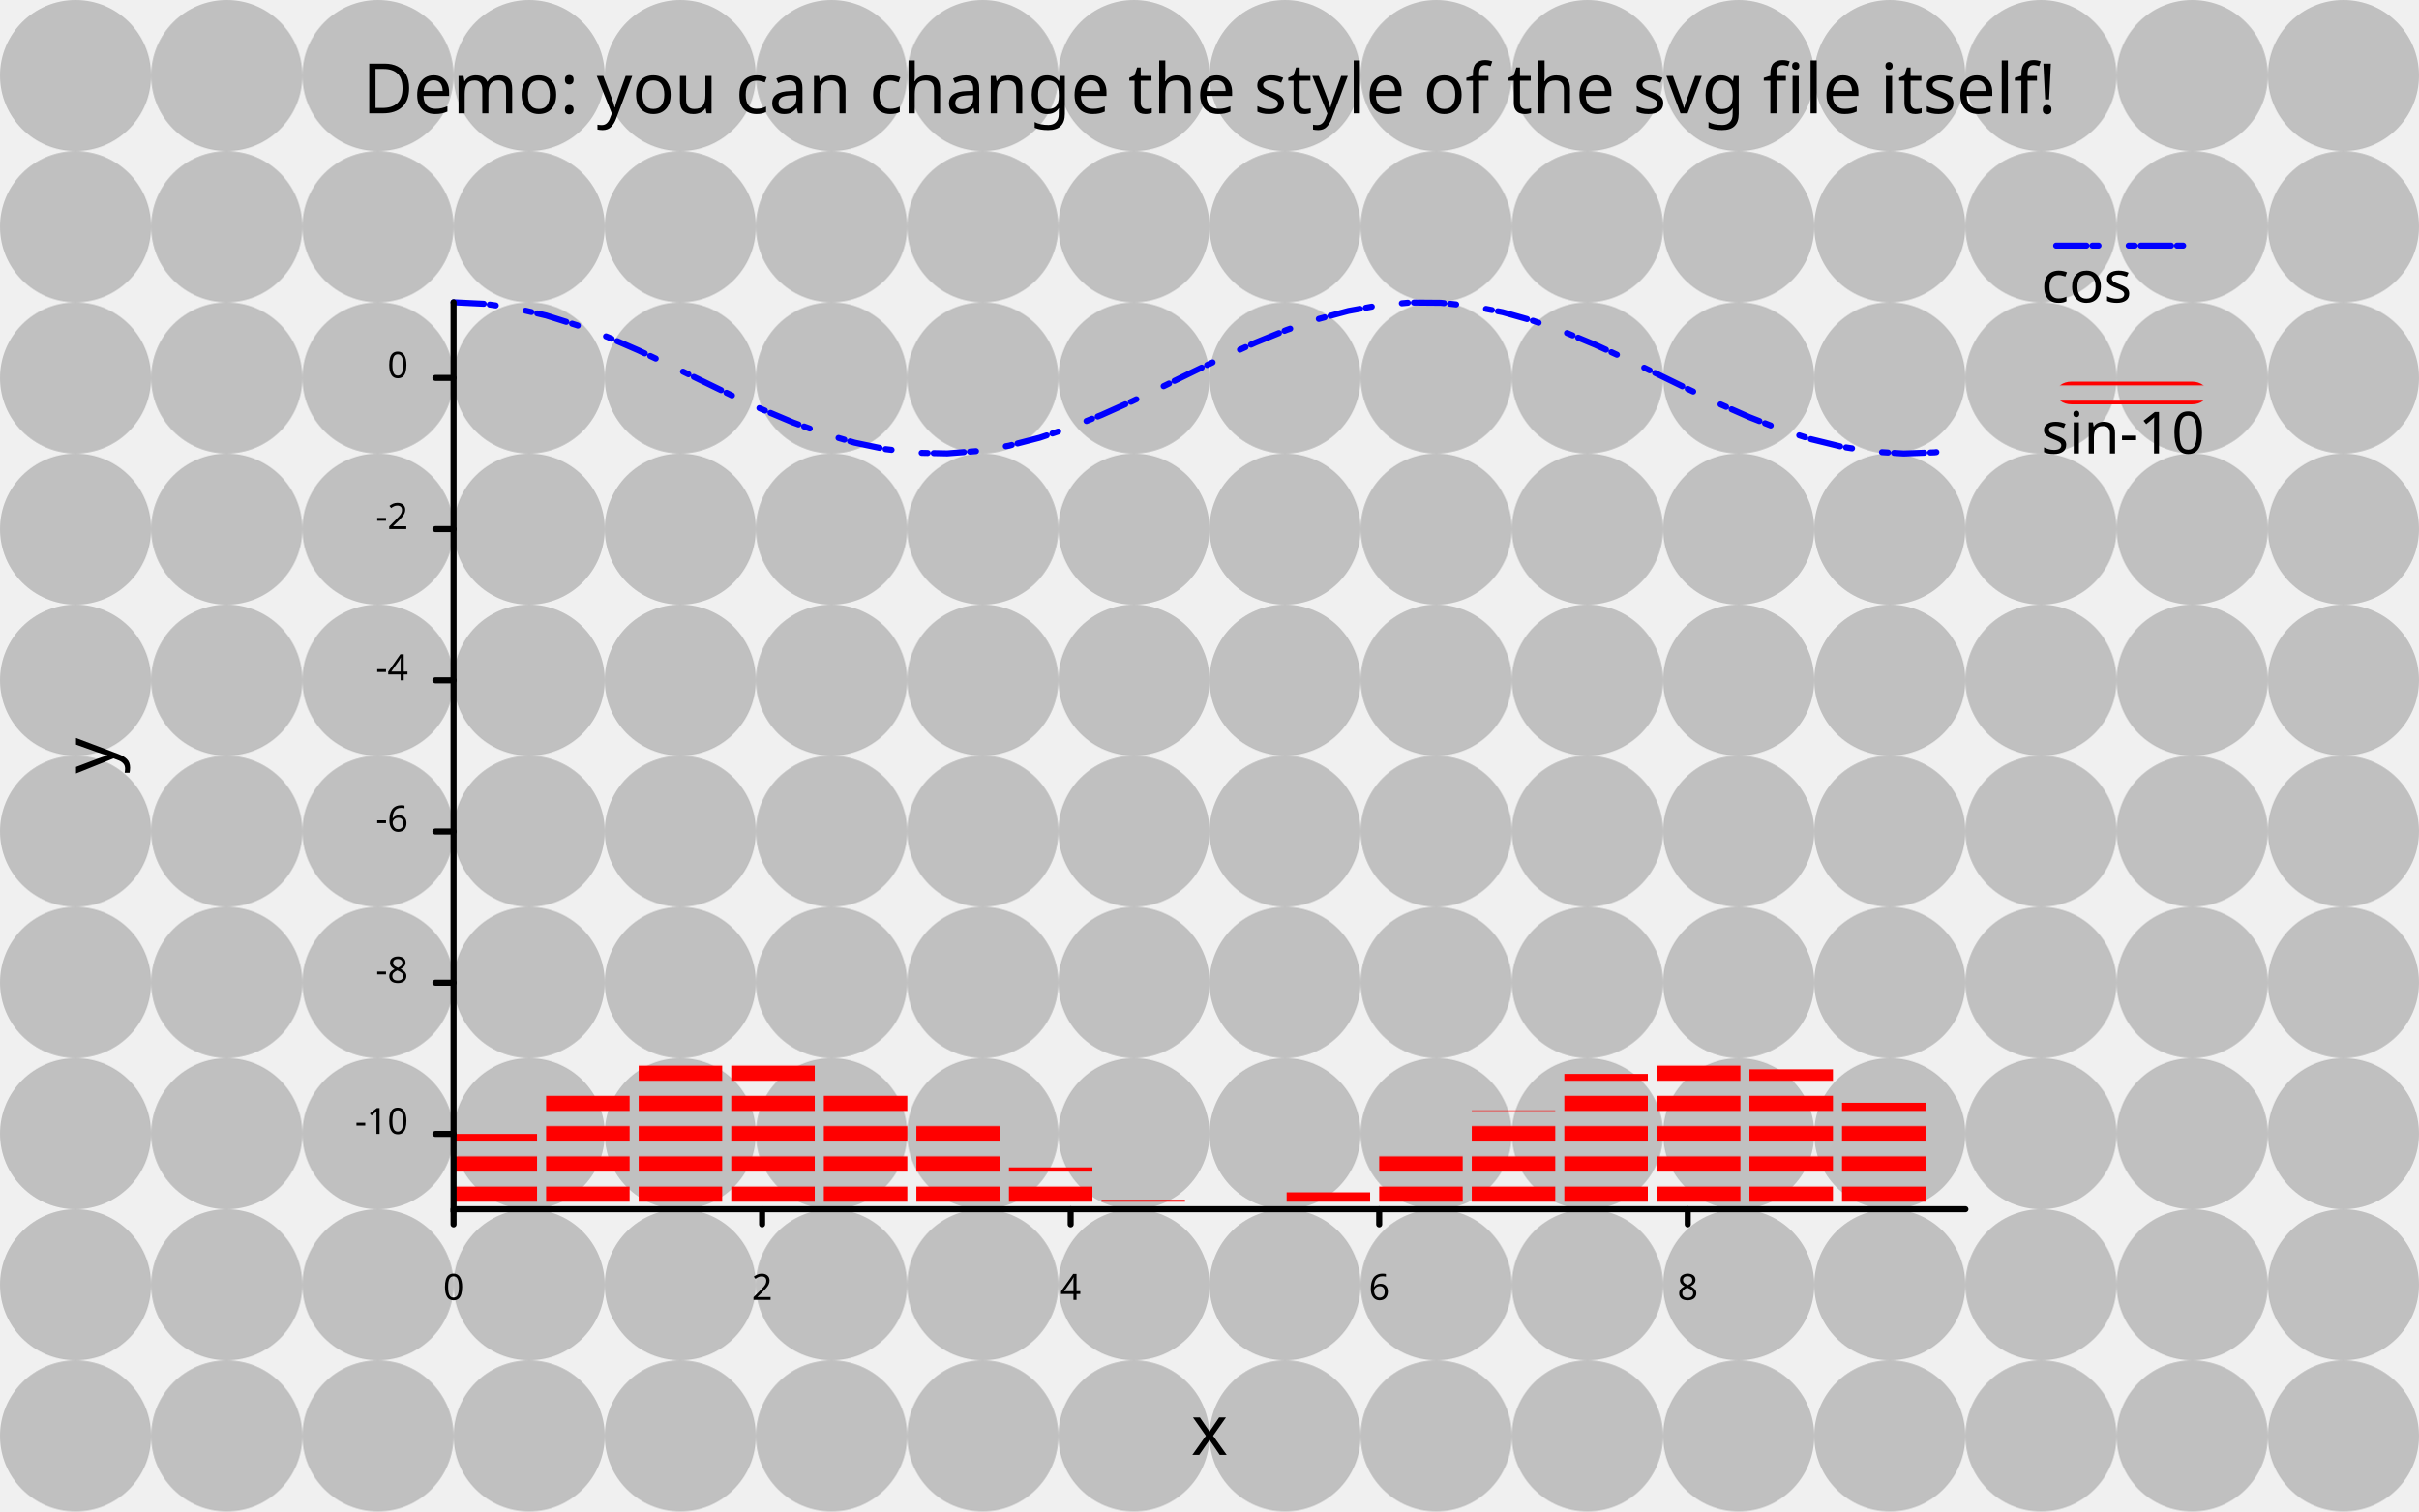
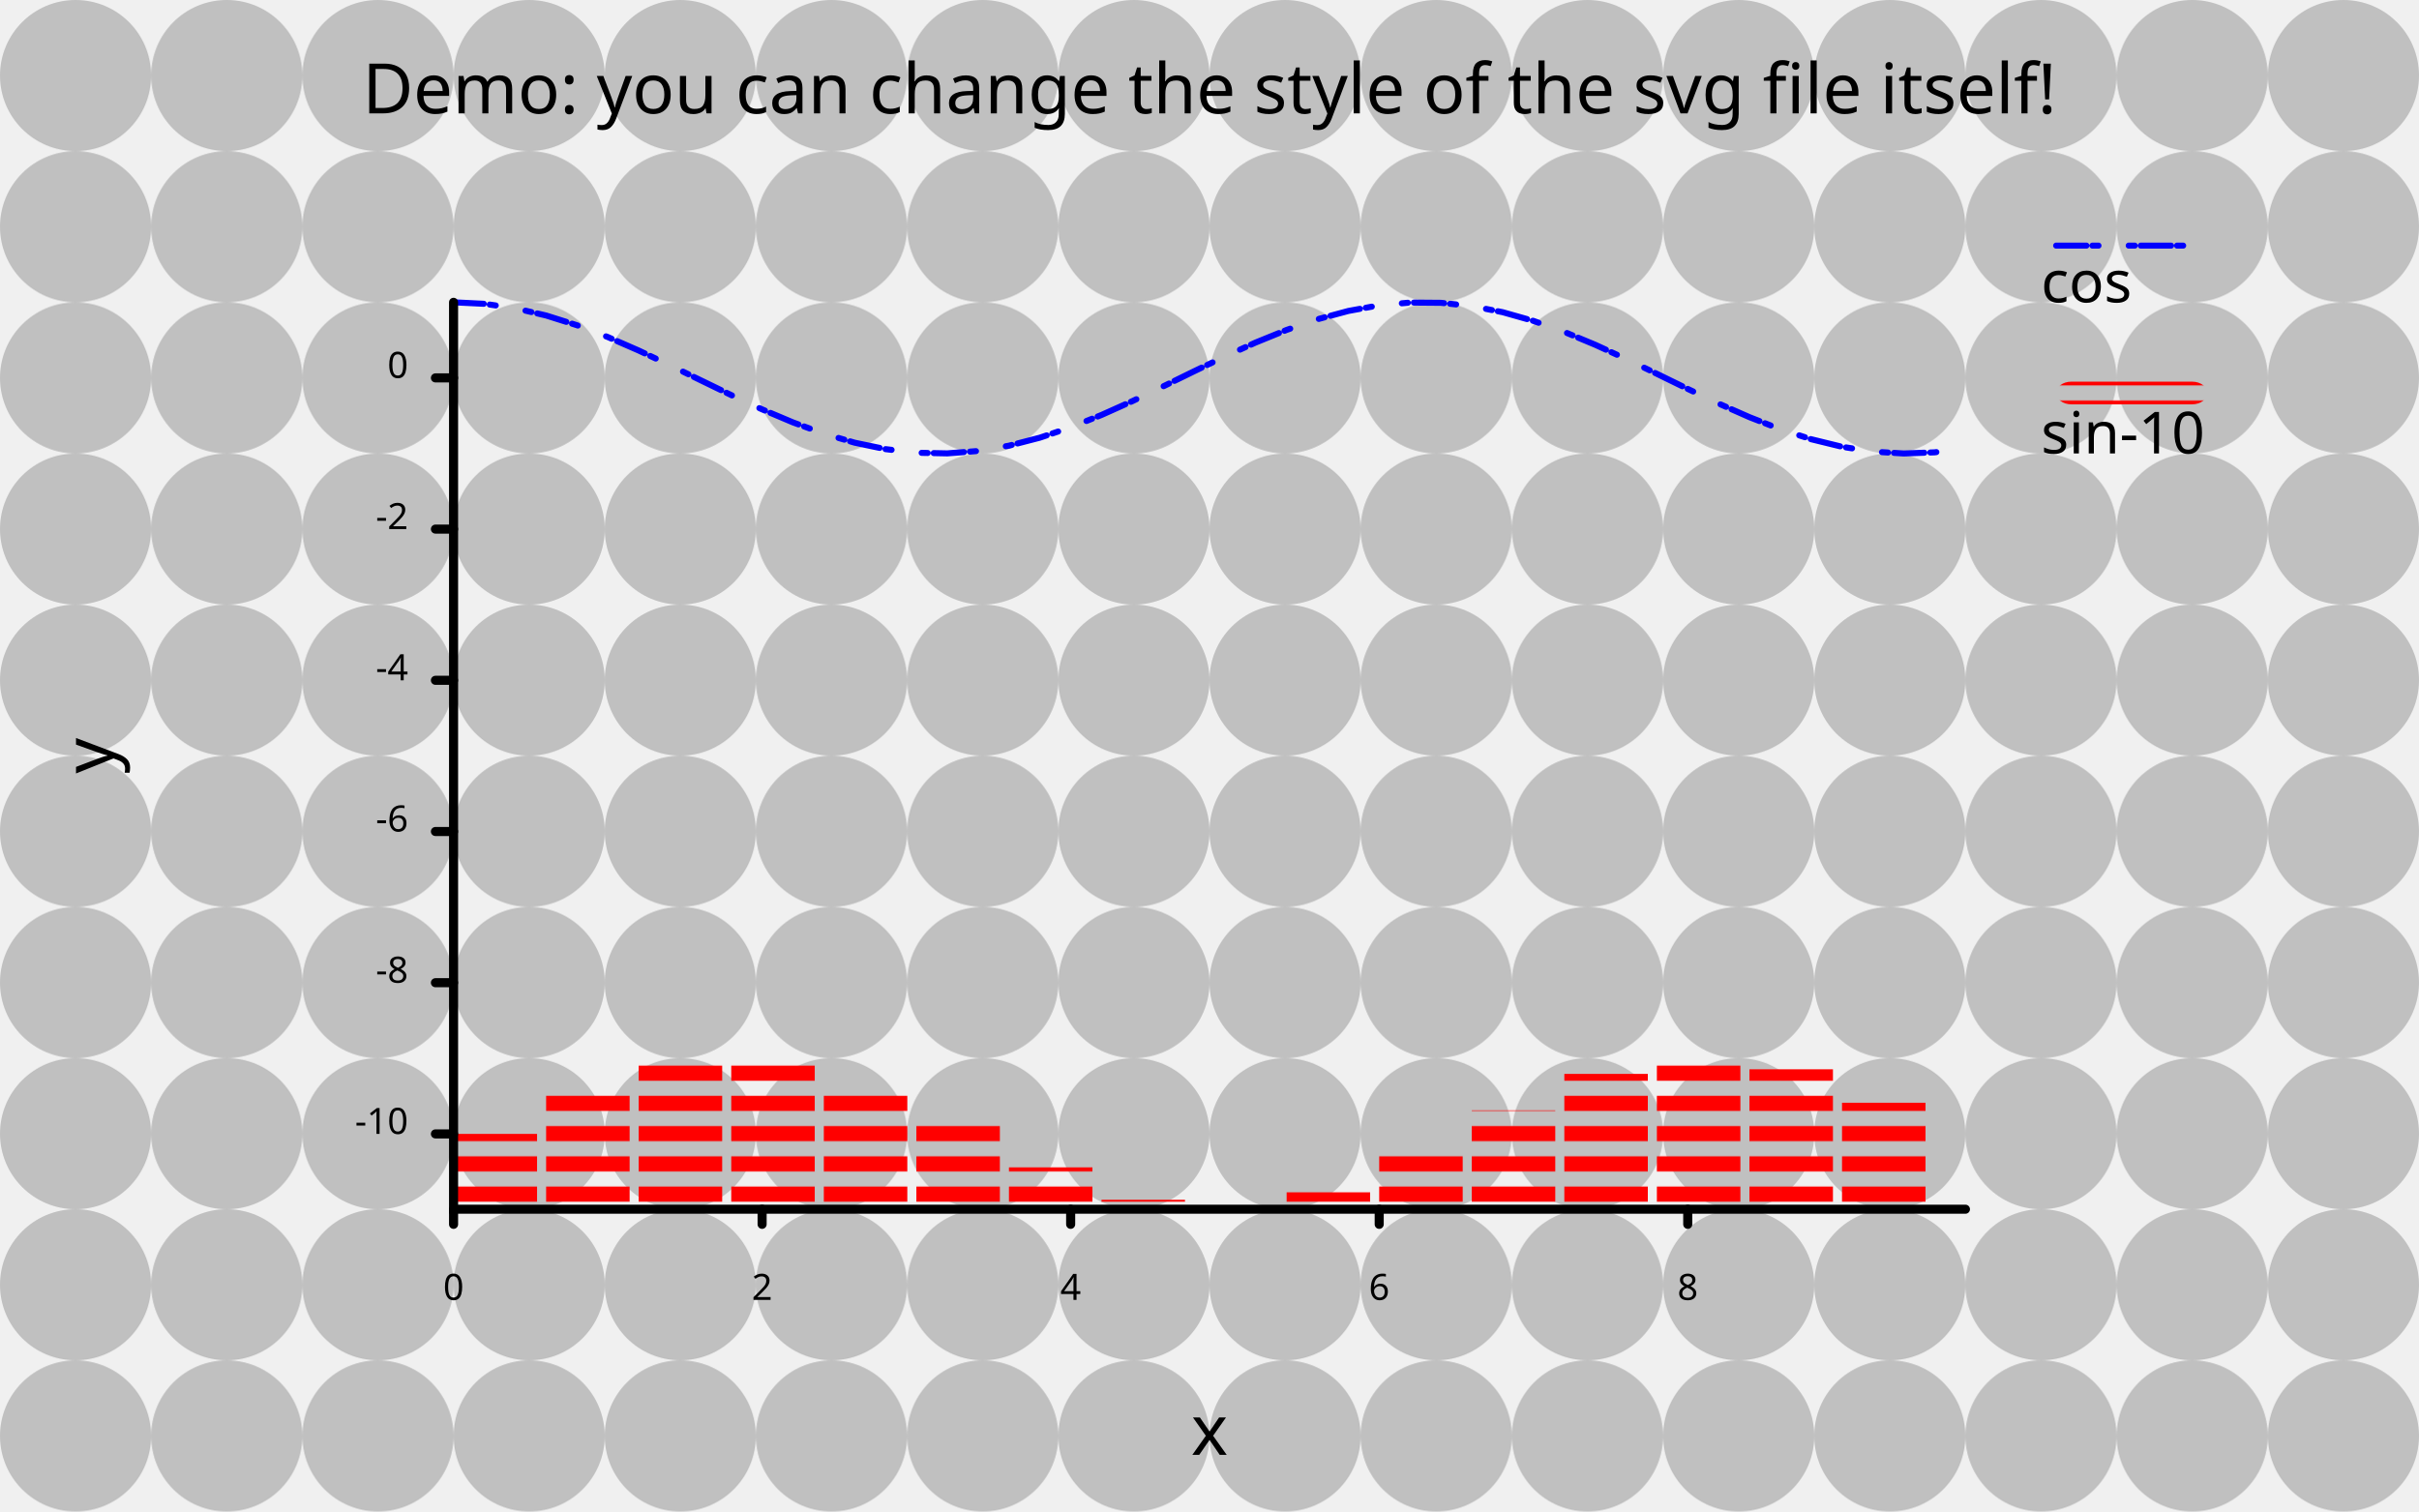
<svg xmlns="http://www.w3.org/2000/svg" width="800" class="poloto" height="500" viewBox="0 0 800 500">
-   <style>.poloto {stroke-linecap:round;font-family: sans-serif;stroke-width:2;}.scatter{stroke-width:7}.poloto_text{fill: var(--poloto_fg_color,black);}.poloto_axis_lines{stroke: var(--poloto_fg_color,black);stoke-width:3;fill:none}.poloto_background{fill: var(--poloto_bg_color,aliceblue);}.poloto0stroke{stroke:  var(--poloto_color0,blue);}.poloto1stroke{stroke:  var(--poloto_color1,red);}.poloto2stroke{stroke:  var(--poloto_color2,green);}.poloto3stroke{stroke:  var(--poloto_color3,gold);}.poloto4stroke{stroke:  var(--poloto_color4,aqua);}.poloto5stroke{stroke:  var(--poloto_color5,brown);}.poloto6stroke{stroke:  var(--poloto_color6,lime);}.poloto7stroke{stroke:  var(--poloto_color7,chocolate);}.poloto0fill{fill:var(--poloto_color0,blue);}.poloto1fill{fill:var(--poloto_color1,red);}.poloto2fill{fill:var(--poloto_color2,green);}.poloto3fill{fill:var(--poloto_color3,gold);}.poloto4fill{fill:var(--poloto_color4,aqua);}.poloto5fill{fill:var(--poloto_color5,brown);}.poloto6fill{fill:var(--poloto_color6,lime);}.poloto7fill{fill:var(--poloto_color7,chocolate);}</style>
+   <style>.poloto {
+     stroke-linecap:round;
+     font-family: sans-serif;
+     stroke-width:2;
+     }
+     .scatter{stroke-width:7}
+     .poloto_text{fill: var(--poloto_fg_color,black);}
+     .poloto_axis_lines{stroke: var(--poloto_fg_color,black);stroke-width:3;fill:none}
+     .poloto_background{fill: var(--poloto_bg_color,aliceblue);}
+     .poloto0stroke{stroke:  var(--poloto_color0,blue);}
+     .poloto1stroke{stroke:  var(--poloto_color1,red);}
+     .poloto2stroke{stroke:  var(--poloto_color2,green);}
+     .poloto3stroke{stroke:  var(--poloto_color3,gold);}
+     .poloto4stroke{stroke:  var(--poloto_color4,aqua);}
+     .poloto5stroke{stroke:  var(--poloto_color5,brown);}
+     .poloto6stroke{stroke:  var(--poloto_color6,lime);}
+     .poloto7stroke{stroke:  var(--poloto_color7,chocolate);}
+     .poloto0fill{fill:var(--poloto_color0,blue);}
+     .poloto1fill{fill:var(--poloto_color1,red);}
+     .poloto2fill{fill:var(--poloto_color2,green);}
+     .poloto3fill{fill:var(--poloto_color3,gold);}
+     .poloto4fill{fill:var(--poloto_color4,aqua);}
+     .poloto5fill{fill:var(--poloto_color5,brown);}
+     .poloto6fill{fill:var(--poloto_color6,lime);}
+     .poloto7fill{fill:var(--poloto_color7,chocolate);}</style>
  <defs>
    <pattern id="pattern" patternUnits="userSpaceOnUse" width="50" height="50">
      <circle cx="25" cy="25" r="25" fill="black" fill-opacity="0.2" />
    </pattern>
    <pattern id="pattern2" patternUnits="userSpaceOnUse" width="10" height="10">
      <line x1="0" y1="5" x2="10" y2="5" stroke="red" stroke-width="5" />
    </pattern>
  </defs>
  <style>
        .poloto_background.poloto_background{
            fill: url(#pattern);
        }
        .poloto0stroke.poloto0stroke{
            stroke-dasharray:10 2 2;
        }
        .poloto1fill.poloto1fill{
            fill: url(#pattern2);
        }
        </style>
  <rect class="poloto_background" fill="white" x="0" y="0" width="800" height="500" />
  <text class="poloto_text" alignment-baseline="middle" text-anchor="start" font-size="large" x="675" y="100">cos</text>
  <line class="poloto0stroke" stroke="black" x1="680" x2="730" y1="81.25" y2="81.25" />
  <path class="poloto0stroke" fill="none" stroke="black" d=" M 150 100 L 160.204 100.498 L 170.408 101.974 L 180.612 104.368 L 190.816 107.585 L 201.02 111.496 L 211.224 115.946 L 221.429 120.757 L 231.633 125.738 L 241.837 130.69 L 252.041 135.415 L 262.245 139.725 L 272.449 143.449 L 282.653 146.437 L 292.857 148.571 L 303.061 149.766 L 313.265 149.973 L 323.469 149.186 L 333.673 147.434 L 343.878 144.789 L 354.082 141.354 L 364.286 137.268 L 374.49 132.694 L 384.694 127.813 L 394.898 122.82 L 405.102 117.914 L 415.306 113.291 L 425.51 109.136 L 435.714 105.613 L 445.918 102.863 L 456.122 100.996 L 466.327 100.086 L 476.531 100.17 L 486.735 101.245 L 496.939 103.266 L 507.143 106.154 L 517.347 109.794 L 527.551 114.041 L 537.755 118.724 L 547.959 123.659 L 558.163 128.647 L 568.367 133.49 L 578.571 137.994 L 588.776 141.981 L 598.98 145.292 L 609.184 147.794 L 619.388 149.387 L 629.592 150.008 L 639.796 149.633 L 650 148.276" />
  <text class="poloto_text" alignment-baseline="middle" text-anchor="start" font-size="large" x="675" y="150">sin-10</text>
  <rect class="poloto1fill" x="680" y="126.25" width="50" height="7.5" rx="5" ry="5" />
  <g class="poloto1fill">
    <rect x="150" y="375.088" width="27.612" height="24.912" />
    <rect x="180.612" y="360.967" width="27.612" height="39.033" />
    <rect x="211.224" y="351.779" width="27.612" height="48.221" />
    <rect x="241.837" y="350.734" width="27.612" height="49.266" />
    <rect x="272.449" y="358.196" width="27.612" height="41.804" />
    <rect x="303.061" y="371.559" width="27.612" height="28.441" />
    <rect x="333.673" y="386.154" width="27.612" height="13.846" />
    <rect x="364.286" y="396.884" width="27.612" height="3.116" />
    <rect x="394.898" y="400" width="27.612" height="0" />
    <rect x="425.51" y="394.413" width="27.612" height="5.587" />
    <rect x="456.122" y="382.076" width="27.612" height="17.924" />
    <rect x="486.735" y="367.297" width="27.612" height="32.703" />
    <rect x="517.347" y="355.24" width="27.612" height="44.76" />
    <rect x="547.959" y="350.116" width="27.612" height="49.884" />
    <rect x="578.571" y="353.716" width="27.612" height="46.284" />
    <rect x="609.184" y="364.782" width="27.612" height="35.218" />
  </g>
  <text class="poloto_text" alignment-baseline="start" text-anchor="middle" font-size="x-large" x="400" y="37.5">Demo: you can change the style of the svg file itself!</text>
  <text class="poloto_text" alignment-baseline="start" text-anchor="middle" font-size="x-large" x="400" y="481.25">x</text>
  <text class="poloto_text" alignment-baseline="start" text-anchor="middle" font-size="x-large" transform="rotate(-90,37.5,250)" x="37.5" y="250">y</text>
  <path stroke="black" fill="none" class="poloto_axis_lines" d=" M 150 100 L 150 400 L 650 400" />
  <line class="poloto_axis_lines" stroke="black" x1="150" x2="150" y1="400" y2="405" />
  <text class="poloto_text" alignment-baseline="start" text-anchor="middle" x="150" y="430"> 0</text>
  <line class="poloto_axis_lines" stroke="black" x1="252.041" x2="252.041" y1="400" y2="405" />
  <text class="poloto_text" alignment-baseline="start" text-anchor="middle" x="252.041" y="430"> 2</text>
  <line class="poloto_axis_lines" stroke="black" x1="354.082" x2="354.082" y1="400" y2="405" />
  <text class="poloto_text" alignment-baseline="start" text-anchor="middle" x="354.082" y="430"> 4</text>
  <line class="poloto_axis_lines" stroke="black" x1="456.122" x2="456.122" y1="400" y2="405" />
  <text class="poloto_text" alignment-baseline="start" text-anchor="middle" x="456.122" y="430"> 6</text>
  <line class="poloto_axis_lines" stroke="black" x1="558.163" x2="558.163" y1="400" y2="405" />
  <text class="poloto_text" alignment-baseline="start" text-anchor="middle" x="558.163" y="430"> 8</text>
  <line class="poloto_axis_lines" stroke="black" x1="150" x2="144" y1="375.088" y2="375.088" />
  <text class="poloto_text" alignment-baseline="middle" text-anchor="end" x="135" y="375.088"> -10</text>
  <line class="poloto_axis_lines" stroke="black" x1="150" x2="144" y1="325.072" y2="325.072" />
  <text class="poloto_text" alignment-baseline="middle" text-anchor="end" x="135" y="325.072"> -8</text>
  <line class="poloto_axis_lines" stroke="black" x1="150" x2="144" y1="275.056" y2="275.056" />
  <text class="poloto_text" alignment-baseline="middle" text-anchor="end" x="135" y="275.056"> -6</text>
  <line class="poloto_axis_lines" stroke="black" x1="150" x2="144" y1="225.04" y2="225.04" />
  <text class="poloto_text" alignment-baseline="middle" text-anchor="end" x="135" y="225.04"> -4</text>
  <line class="poloto_axis_lines" stroke="black" x1="150" x2="144" y1="175.024" y2="175.024" />
  <text class="poloto_text" alignment-baseline="middle" text-anchor="end" x="135" y="175.024"> -2</text>
  <line class="poloto_axis_lines" stroke="black" x1="150" x2="144" y1="125.008" y2="125.008" />
  <text class="poloto_text" alignment-baseline="middle" text-anchor="end" x="135" y="125.008"> 0</text>
</svg>
